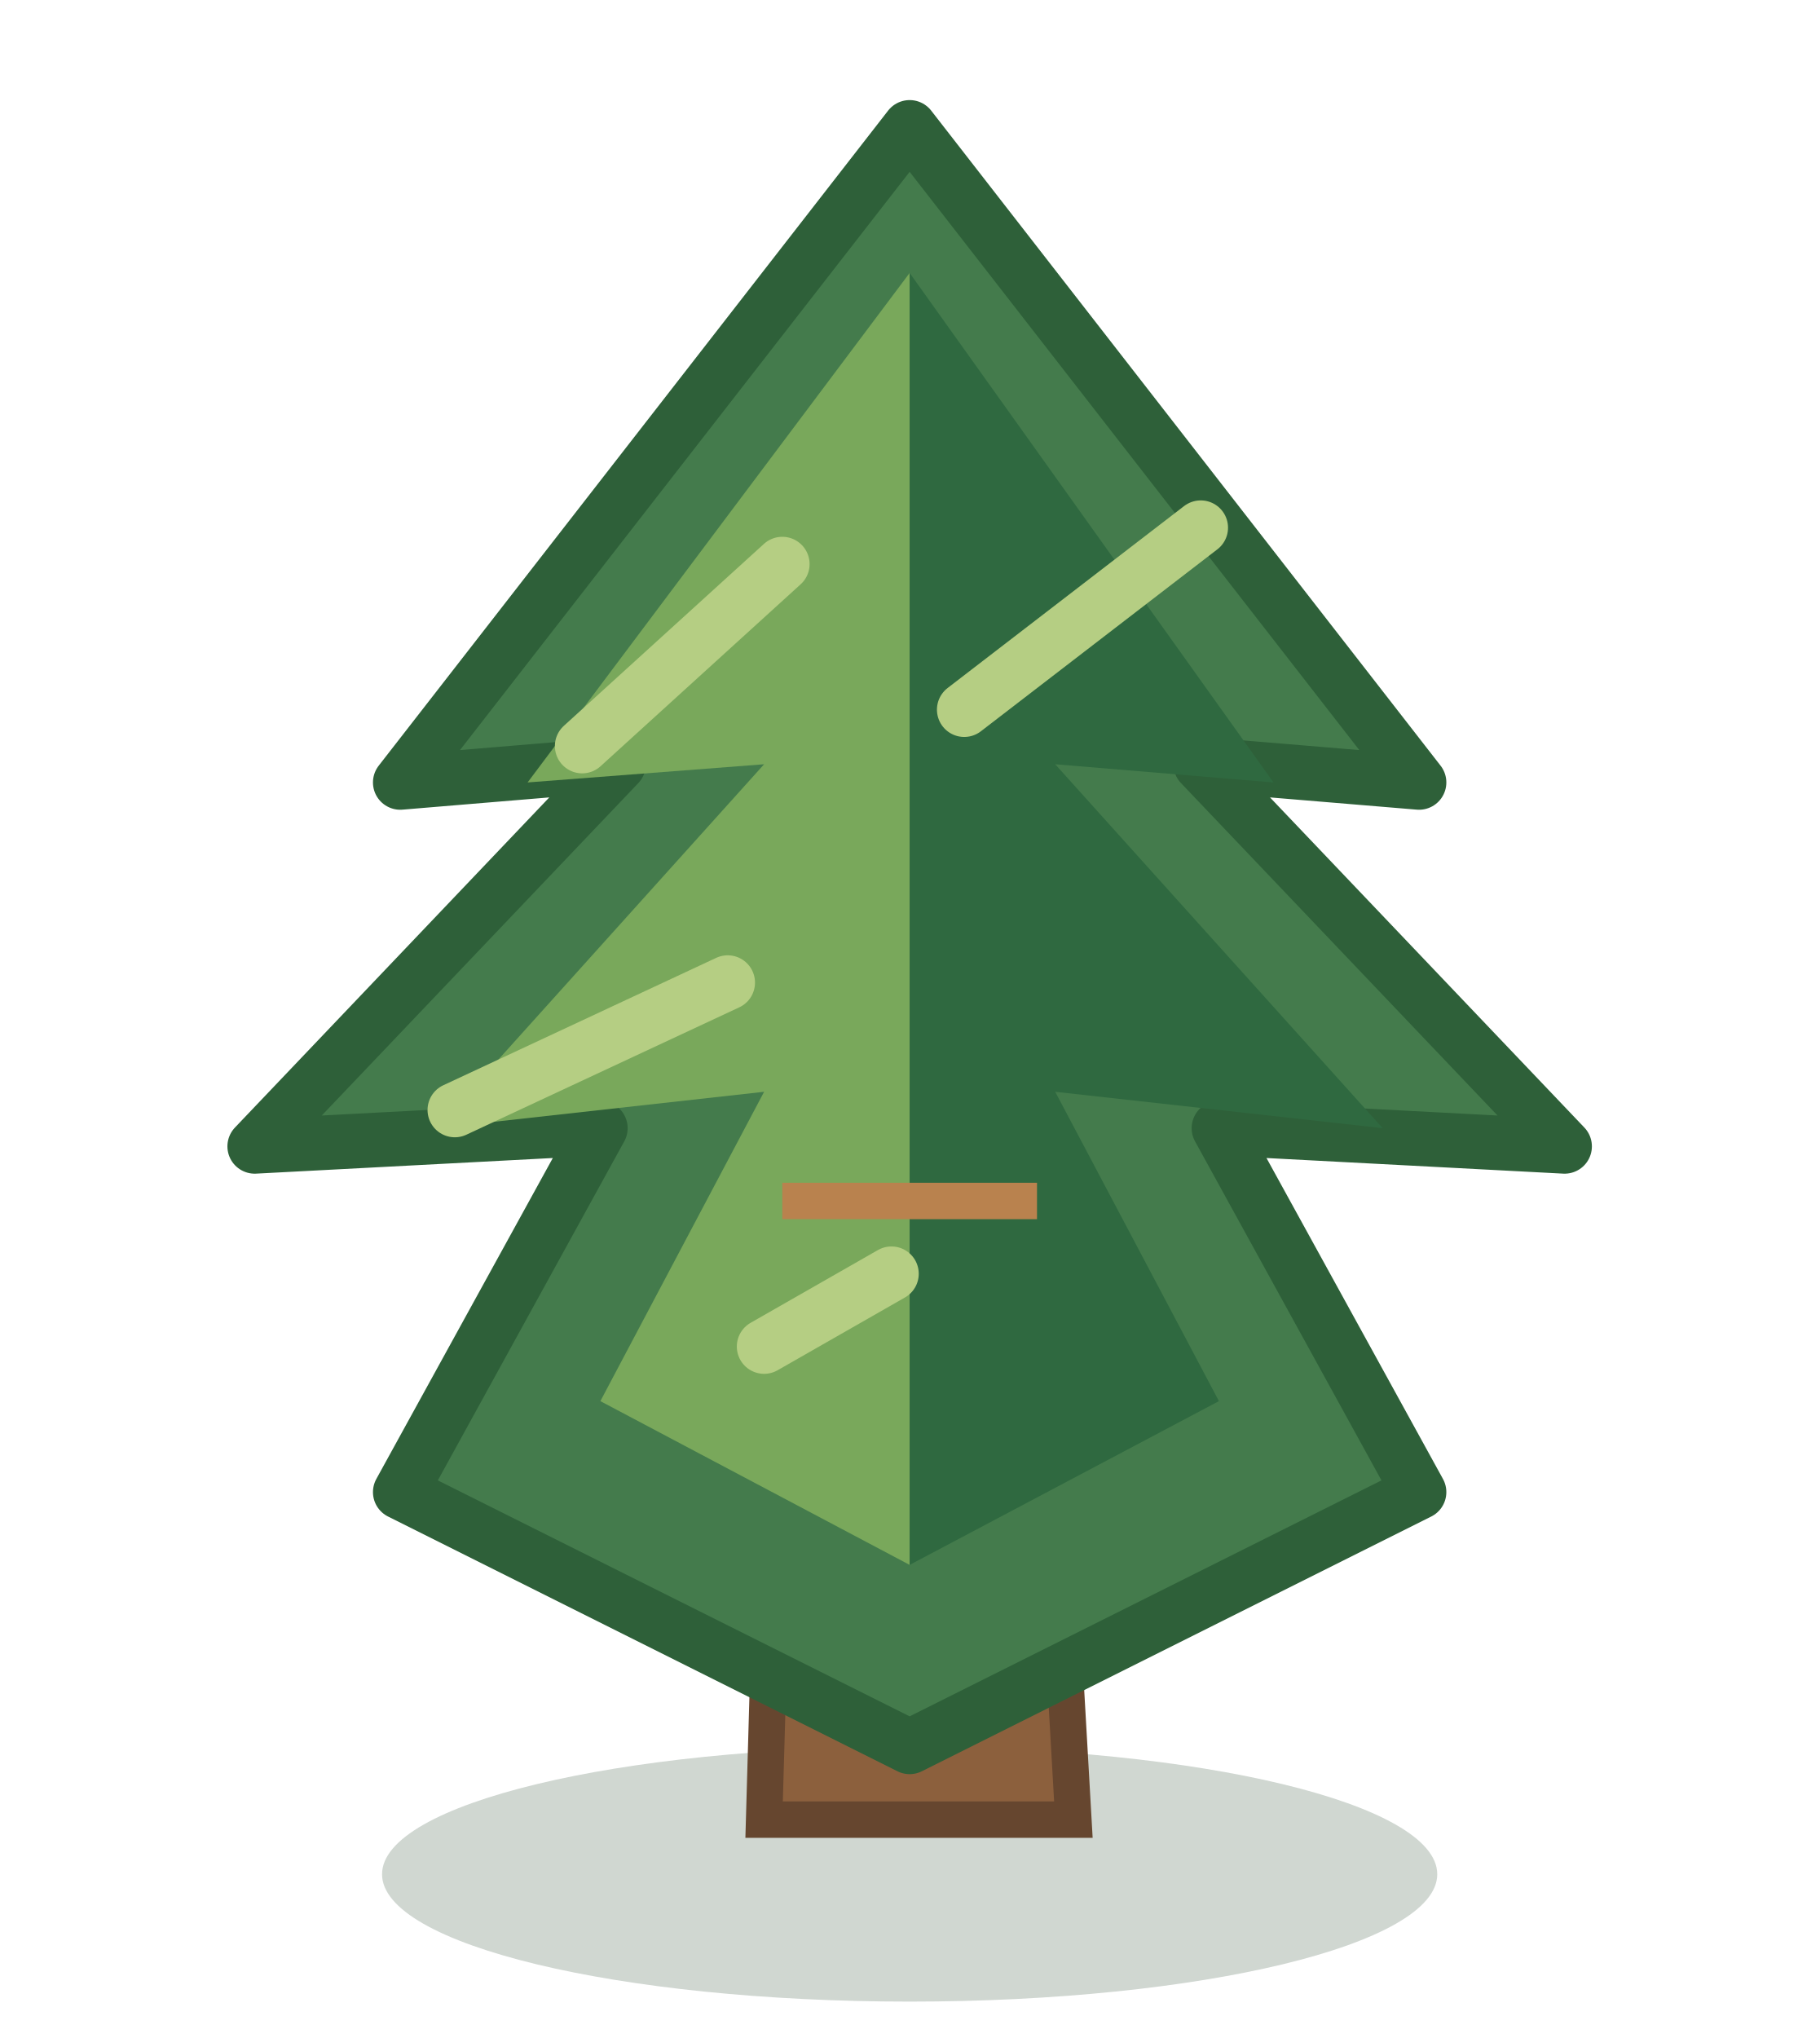
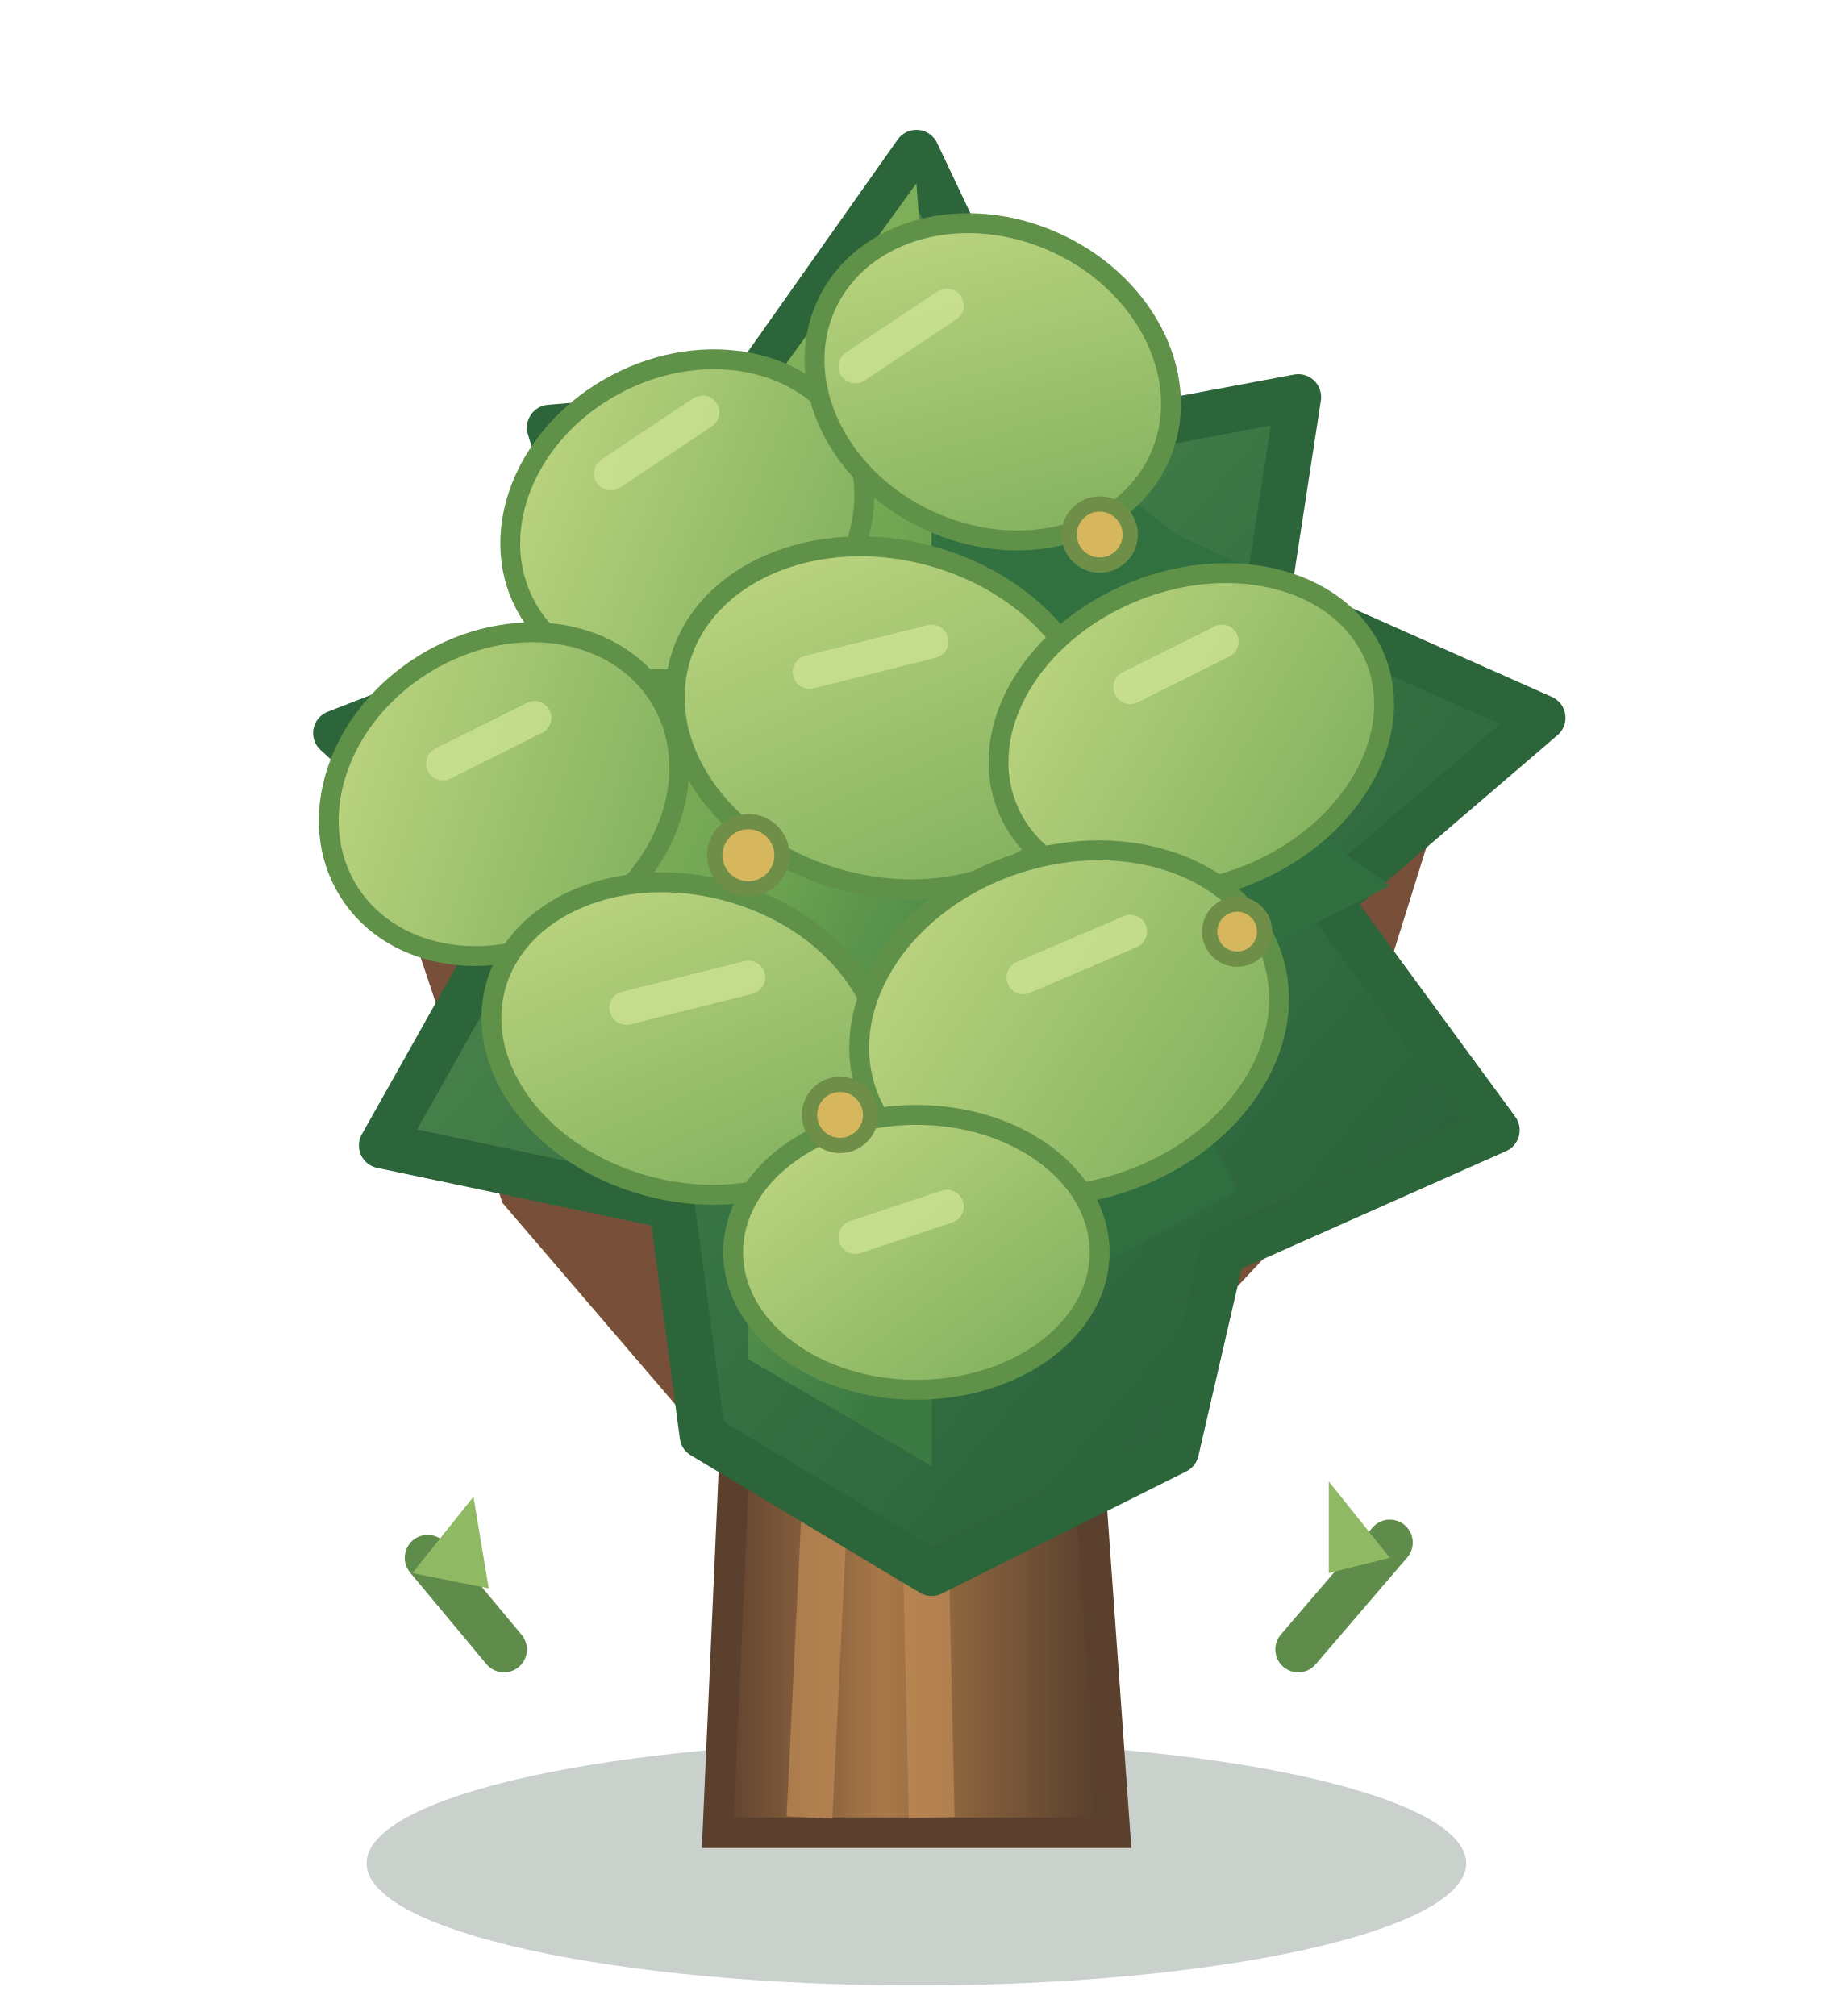
- <svg xmlns="http://www.w3.org/2000/svg" width="100" height="112" viewBox="0 0 100 112">
-   <ellipse cx="50" cy="103" rx="29" ry="7" fill="#27472f" opacity=".22" />
-   <path d="M42 100 43 65 57 65 59 100Z" fill="#8c603d" stroke="#66462f" stroke-width="2" />
-   <path d="M50 7 22 43 34 42 14 63 33 62 22 82 50 96 78 82 67 62 86 63 66 42 78 43Z" fill="#447b4c" stroke="#2e6039" stroke-width="3" stroke-linejoin="round" />
-   <path d="M50 15 29 43 42 42 24 62 42 60 33 77 50 86Z" fill="#79a85b" />
-   <path d="M50 15V86L67 77 58 60 76 62 58 42 70 43Z" fill="#2f6940" />
-   <path d="M32 41 43 31M25 61 40 54M53 39 66 29M42 74 49 70" stroke="#b5ce83" stroke-width="3" stroke-linecap="round" />
-   <path d="M43 66 57 66" stroke="#b9824e" stroke-width="2" />
+ <svg xmlns="http://www.w3.org/2000/svg" width="120" height="132" viewBox="0 0 120 132">
+   <defs>
+     <linearGradient id="bark" x1="0" y1="0" x2="1" y2="0">
+       <stop stop-color="#5d402e" />
+       <stop offset=".42" stop-color="#a87848" />
+       <stop offset="1" stop-color="#513a2b" />
+     </linearGradient>
+     <linearGradient id="leaf-dark" x1="0" y1="0" x2="1" y2="1">
+       <stop stop-color="#639653" />
+       <stop offset=".55" stop-color="#367343" />
+       <stop offset="1" stop-color="#245737" />
+     </linearGradient>
+     <linearGradient id="leaf-light" x1="0" y1="0" x2=".8" y2="1">
+       <stop stop-color="#a9c96e" />
+       <stop offset=".65" stop-color="#6fa552" />
+       <stop offset="1" stop-color="#3b7b43" />
+     </linearGradient>
+     <linearGradient id="sunleaf" x1="0" y1="0" x2="1" y2="1">
+       <stop stop-color="#c4d984" />
+       <stop offset="1" stop-color="#79ac59" />
+     </linearGradient>
+   </defs>
+   <ellipse cx="60" cy="122" rx="36" ry="8" fill="#203d2c" opacity=".24" />
+   <path d="M47 120 49 75 59 64 70 78 73 120Z" fill="url(#bark)" stroke="#5a402d" stroke-width="2" />
+   <path d="M53 119 55 78 60 74 61 119" fill="none" stroke="#c08b56" stroke-width="3" opacity=".7" />
+   <path d="M48 91 36 77 31 62 45 66 50 75M68 93 83 77 88 61 74 68 68 78" fill="none" stroke="#785039" stroke-width="7" stroke-linecap="round" />
+   <path d="M60 10 48 27 36 28 40 41 22 48 34 59 25 75 44 79 46 94 61 103 77 95 80 82 98 74 87 59 101 47 83 39 85 26 69 29Z" fill="url(#leaf-dark)" stroke="#2d653b" stroke-width="3" stroke-linejoin="round" />
+   <path d="M60 12 47 30 39 30 45 43 29 49 42 58 34 72 49 75 49 89 61 96 61 25Z" fill="url(#leaf-light)" opacity=".98" />
+   <path d="M61 22 77 35 88 40 77 48 91 58 75 66 81 78 66 86 61 79Z" fill="#2f7040" opacity=".85" />
+   <g fill="url(#sunleaf)" stroke="#5f9149" stroke-width="1.3">
+     <ellipse cx="45" cy="34" rx="12" ry="10" transform="rotate(-28 45 34)" />
+     <ellipse cx="65" cy="25" rx="12" ry="10" transform="rotate(25 65 25)" />
+     <ellipse cx="33" cy="52" rx="12" ry="10" transform="rotate(-32 33 52)" />
+     <ellipse cx="58" cy="47" rx="14" ry="11" transform="rotate(15 58 47)" />
+     <ellipse cx="78" cy="48" rx="13" ry="10" transform="rotate(-22 78 48)" />
+     <ellipse cx="45" cy="68" rx="13" ry="10" transform="rotate(15 45 68)" />
+     <ellipse cx="70" cy="67" rx="14" ry="11" transform="rotate(-18 70 67)" />
+     <ellipse cx="60" cy="82" rx="12" ry="9" />
+   </g>
+   <g fill="none" stroke="#d2e69a" stroke-width="2.2" stroke-linecap="round" opacity=".7">
+     <path d="M40 31 46 27M56 24 62 20M29 50 35 47M53 44 61 42M74 45 80 42M41 66 49 64M67 64 74 61M56 81 62 79" />
+   </g>
+   <g fill="#d6b75d" stroke="#6f8e48" stroke-width="1">
+     <circle cx="49" cy="56" r="2.2" />
+     <circle cx="72" cy="35" r="2" />
+     <circle cx="55" cy="73" r="2" />
+     <circle cx="81" cy="61" r="1.8" />
+   </g>
+   <path d="M33 108 28 102M85 108 91 101" stroke="#5f8c4b" stroke-width="3" stroke-linecap="round" />
+   <path d="M27 103 31 98 32 104M91 102 87 97 87 103" fill="#8fb963" />
</svg>
